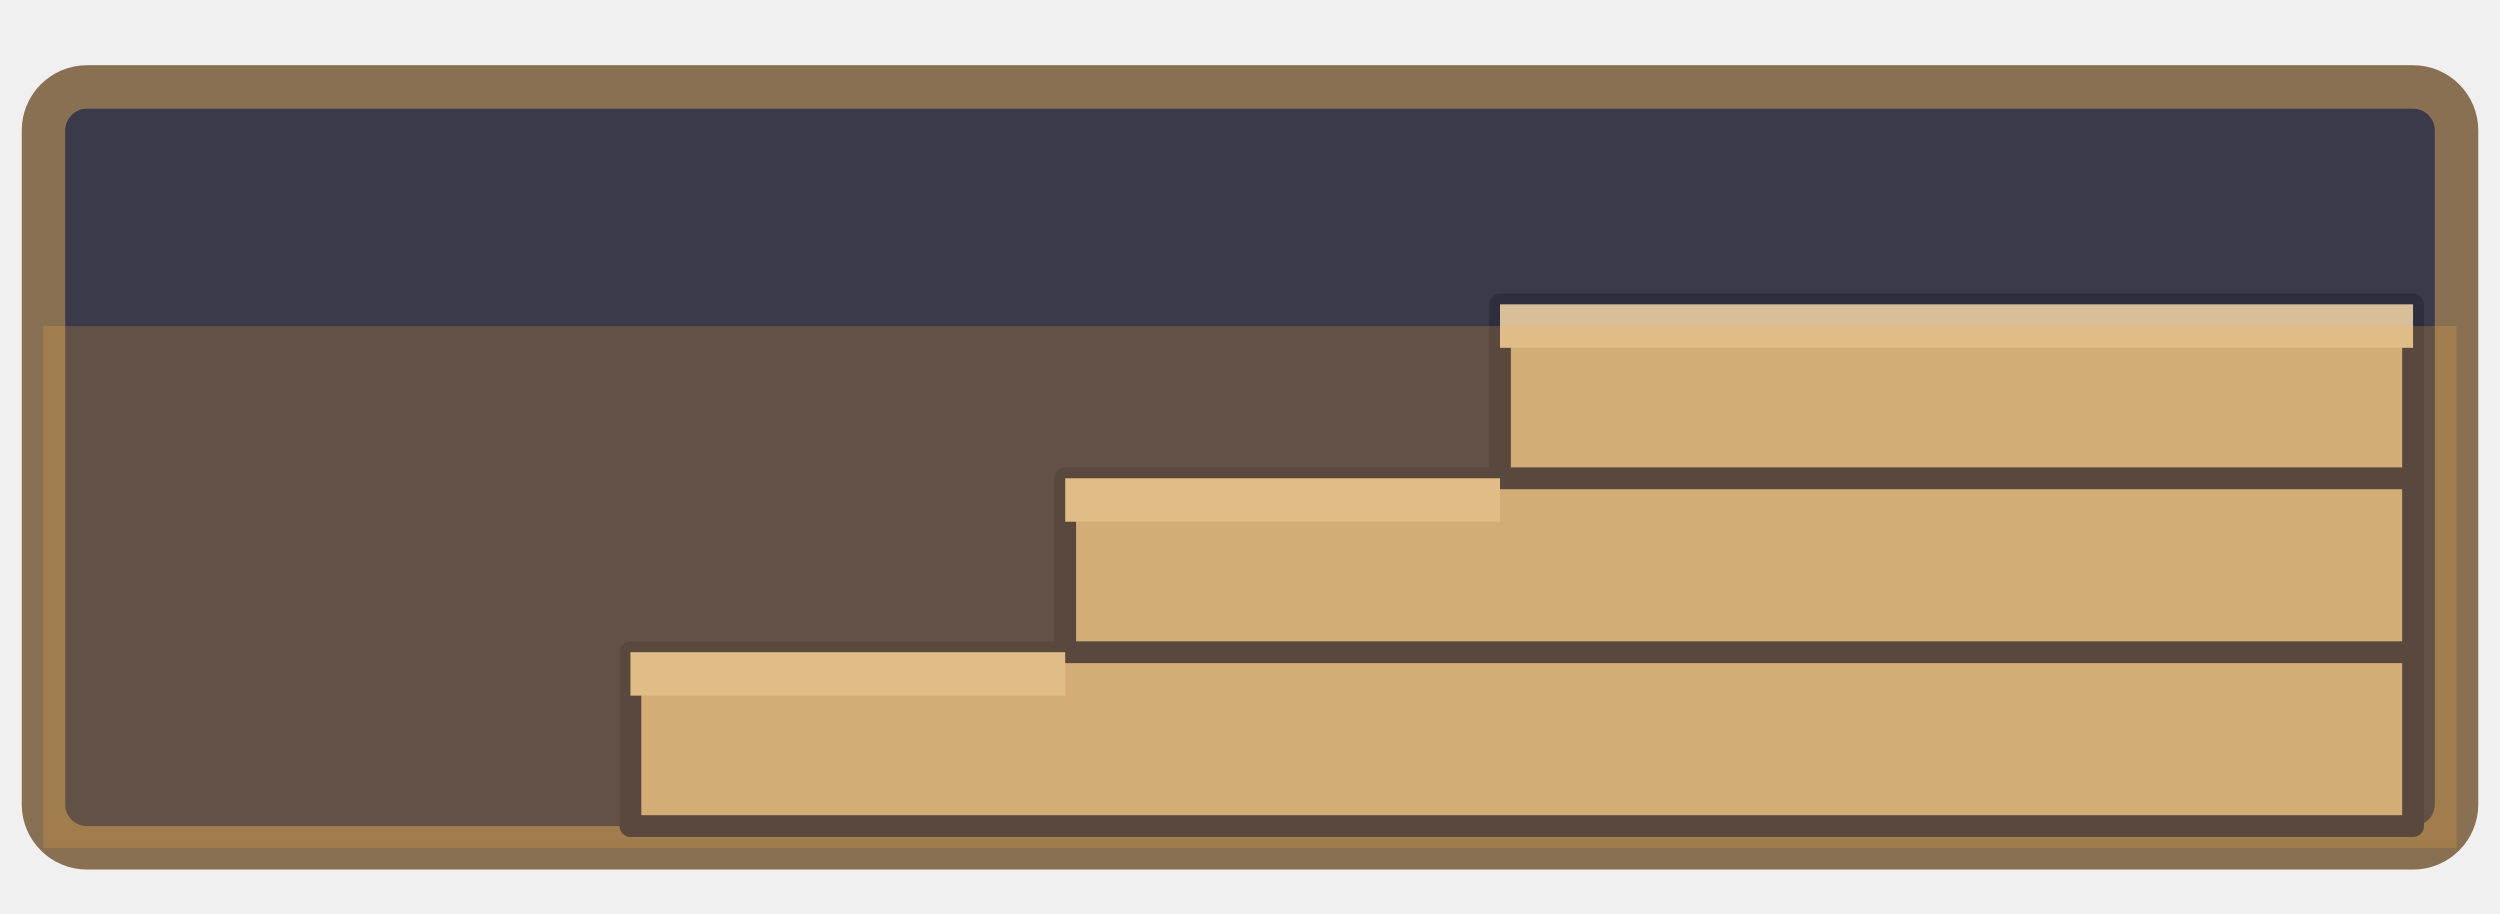
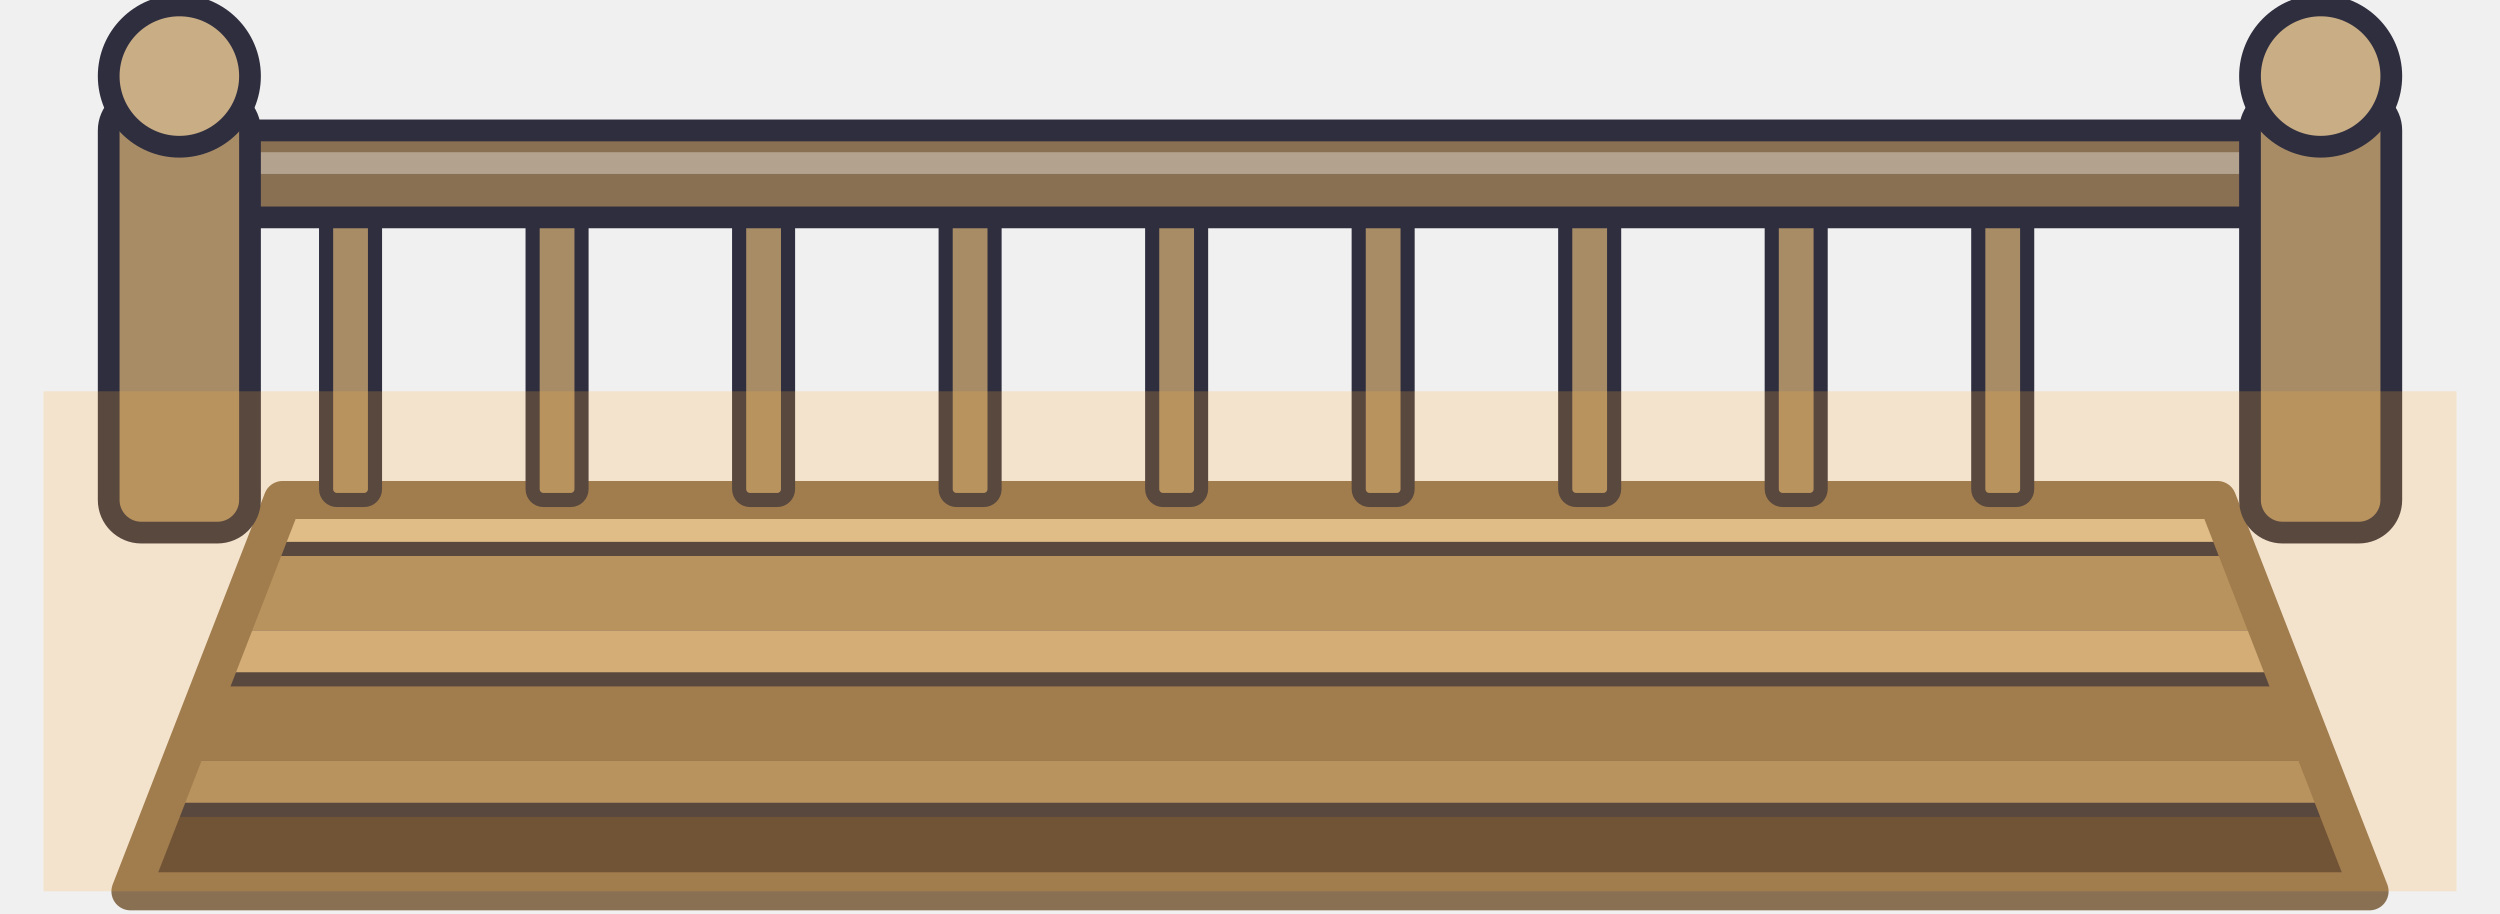
<svg xmlns="http://www.w3.org/2000/svg" viewBox="0 0 230 84" width="230" height="84">
  <g id="otvor">
-     <rect x="4" y="8" width="222" height="70" rx="4" fill="#3B3A4A" stroke="#8A7052" stroke-width="4" stroke-linejoin="round" stroke-linecap="round" />
+     <path d="M 26 46 L 204 46 L 218 82 L 12 82 Z" fill="#3B3A4A" stroke="none" />
  </g>
  <g id="stupně">
-     <rect x="58" y="60" width="164" height="16" fill="#C9AD84" stroke="#2F2E3F" stroke-width="2" stroke-linejoin="round" stroke-linecap="round" />
-     <rect x="98" y="44" width="124" height="16" fill="#C9AD84" stroke="#2F2E3F" stroke-width="2" stroke-linejoin="round" stroke-linecap="round" />
-     <rect x="138" y="28" width="84" height="16" fill="#C9AD84" stroke="#2F2E3F" stroke-width="2" stroke-linejoin="round" stroke-linecap="round" />
-     <rect x="138" y="28" width="84" height="4" fill="#D8BF9A" stroke="none" />
-     <rect x="98" y="44" width="40" height="4" fill="#D8BF9A" stroke="none" />
-     <rect x="58" y="60" width="40" height="4" fill="#D8BF9A" stroke="none" />
+     <path d="M 26 46 L 204 46 L 205.5 50.5 L 24.5 50.5 Z" fill="#D8BF9A" stroke="none" />
+     <path d="M 24.5 50.5 L 205.5 50.5 L 208 58 L 22 58 Z" fill="#A88C66" stroke="none" />
+     <path d="M 24.5 50.5 L 205.5 50.5" stroke="#2F2E3F" stroke-width="1.3" stroke-linejoin="round" stroke-linecap="round" />
+     <path d="M 22 58 L 208 58 L 209.5 62.5 L 20.5 62.5 Z" fill="#C9AD84" stroke="none" />
+     <path d="M 20.5 62.5 L 209.5 62.5 L 212 70 L 18 70 Z" fill="#8A7052" stroke="none" />
+     <path d="M 20.5 62.5 L 209.5 62.5" stroke="#2F2E3F" stroke-width="1.3" stroke-linejoin="round" stroke-linecap="round" />
+     <path d="M 18 70 L 212 70 L 213.5 74.5 L 16.5 74.5 Z" fill="#A88C66" stroke="none" />
+     <path d="M 16.5 74.5 L 213.5 74.5 L 216 82 L 14 82 Z" fill="#4E3D33" stroke="none" />
+     <path d="M 16.5 74.5 L 213.5 74.5" stroke="#2F2E3F" stroke-width="1.3" stroke-linejoin="round" stroke-linecap="round" />
  </g>
-   <rect id="@pata" x="4" y="30" width="222" height="48" fill="#FFB13D" opacity="0.2" />
+   <g id="okraj">
+     <path d="M 26 46 L 204 46 L 218 82 L 12 82 Z" fill="none" stroke="#8A7052" stroke-width="3.5" stroke-linejoin="round" stroke-linecap="round" />
+   </g>
+   <g id="zábradlí">
+     <rect x="30" y="18" width="4.5" height="28" rx="1" fill="#A88C66" stroke="#2F2E3F" stroke-width="1.3" stroke-linejoin="round" stroke-linecap="round" />
+     <rect x="49" y="18" width="4.5" height="28" rx="1" fill="#A88C66" stroke="#2F2E3F" stroke-width="1.3" stroke-linejoin="round" stroke-linecap="round" />
+     <rect x="68" y="18" width="4.5" height="28" rx="1" fill="#A88C66" stroke="#2F2E3F" stroke-width="1.3" stroke-linejoin="round" stroke-linecap="round" />
+     <rect x="87" y="18" width="4.5" height="28" rx="1" fill="#A88C66" stroke="#2F2E3F" stroke-width="1.3" stroke-linejoin="round" stroke-linecap="round" />
+     <rect x="106" y="18" width="4.5" height="28" rx="1" fill="#A88C66" stroke="#2F2E3F" stroke-width="1.3" stroke-linejoin="round" stroke-linecap="round" />
+     <rect x="125" y="18" width="4.5" height="28" rx="1" fill="#A88C66" stroke="#2F2E3F" stroke-width="1.3" stroke-linejoin="round" stroke-linecap="round" />
+     <rect x="144" y="18" width="4.5" height="28" rx="1" fill="#A88C66" stroke="#2F2E3F" stroke-width="1.3" stroke-linejoin="round" stroke-linecap="round" />
+     <rect x="163" y="18" width="4.5" height="28" rx="1" fill="#A88C66" stroke="#2F2E3F" stroke-width="1.3" stroke-linejoin="round" stroke-linecap="round" />
+     <rect x="182" y="18" width="4.5" height="28" rx="1" fill="#A88C66" stroke="#2F2E3F" stroke-width="1.3" stroke-linejoin="round" stroke-linecap="round" />
+     <rect x="12" y="12" width="206" height="8" rx="4" fill="#8A7052" stroke="#2F2E3F" stroke-width="2" stroke-linejoin="round" stroke-linecap="round" />
+     <path d="M 18 15 L 212 15" fill="none" stroke="#FFFFFF" stroke-width="2" stroke-linejoin="round" stroke-linecap="round" opacity="0.35" />
+   </g>
+   <g id="sloupky">
+     <rect x="10" y="9" width="13" height="40" rx="3" fill="#A88C66" stroke="#2F2E3F" stroke-width="2" stroke-linejoin="round" stroke-linecap="round" />
+     <rect x="207" y="9" width="13" height="40" rx="3" fill="#A88C66" stroke="#2F2E3F" stroke-width="2" stroke-linejoin="round" stroke-linecap="round" />
+     <circle cx="16.5" cy="7" r="6.5" fill="#C9AD84" stroke="#2F2E3F" stroke-width="2" stroke-linejoin="round" stroke-linecap="round" />
+     <circle cx="213.5" cy="7" r="6.5" fill="#C9AD84" stroke="#2F2E3F" stroke-width="2" stroke-linejoin="round" stroke-linecap="round" />
+   </g>
+   <rect id="@pata" x="4" y="36" width="222" height="46" fill="#FFB13D" opacity="0.2" />
</svg>
